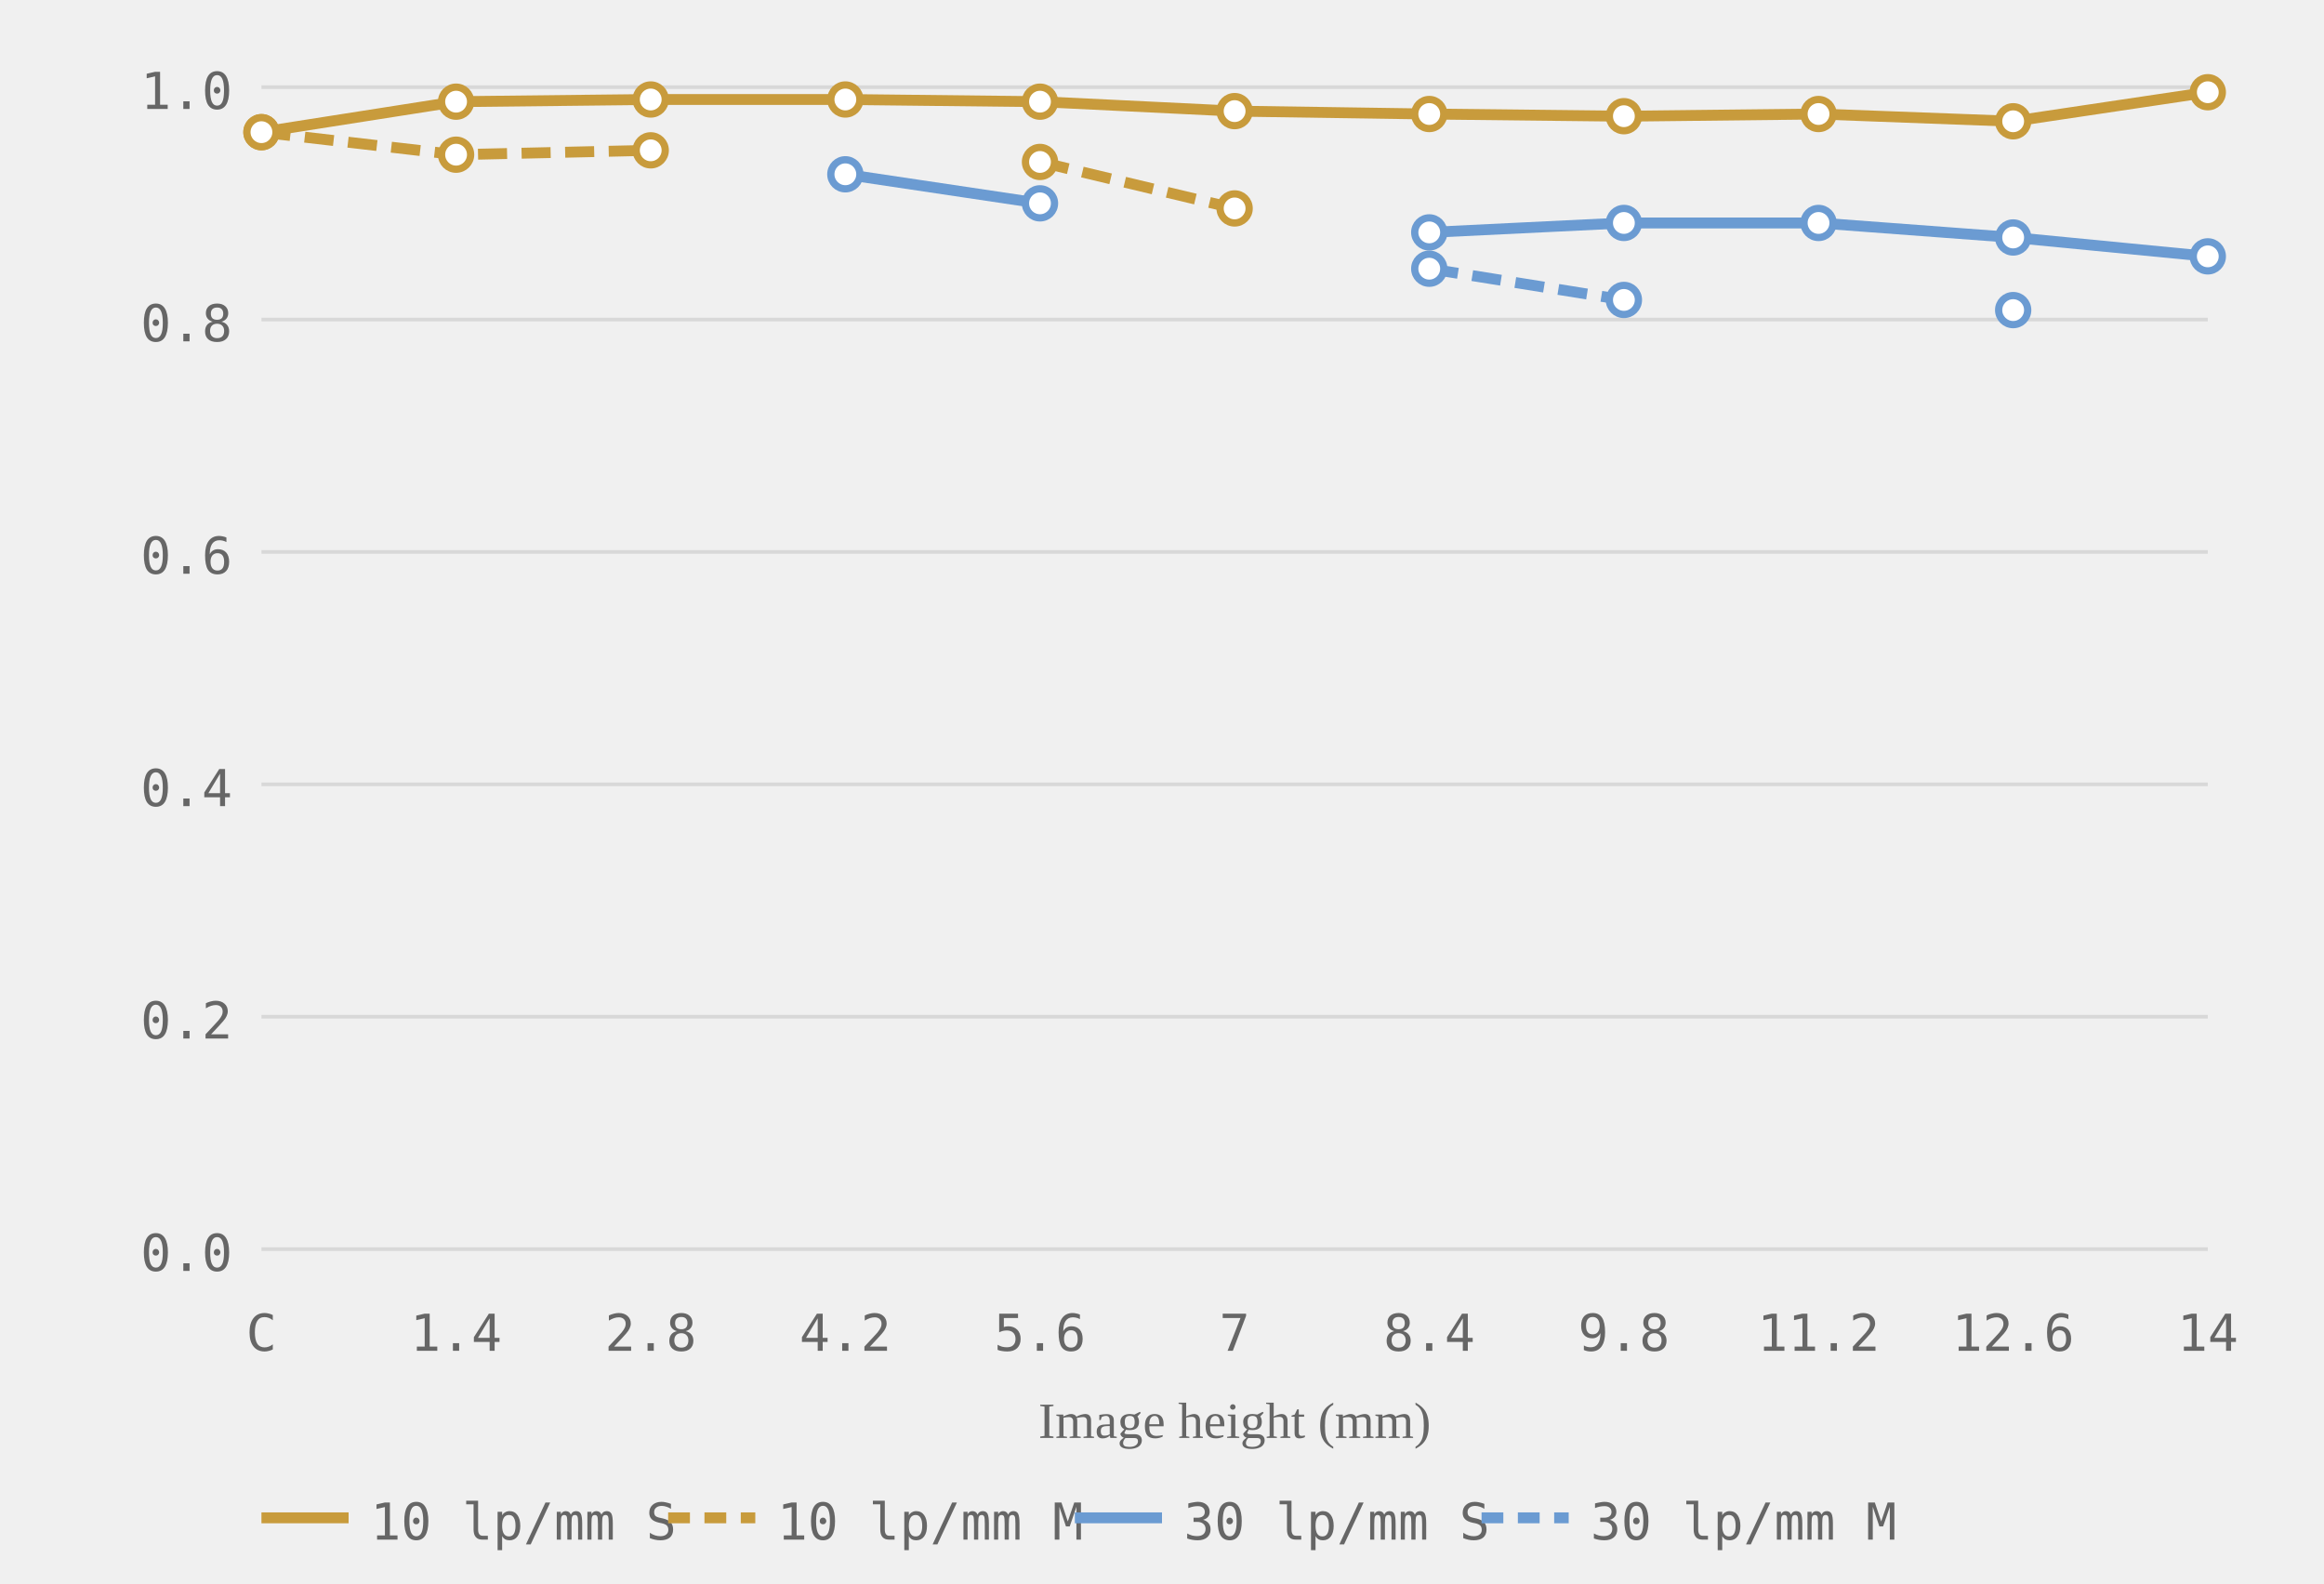
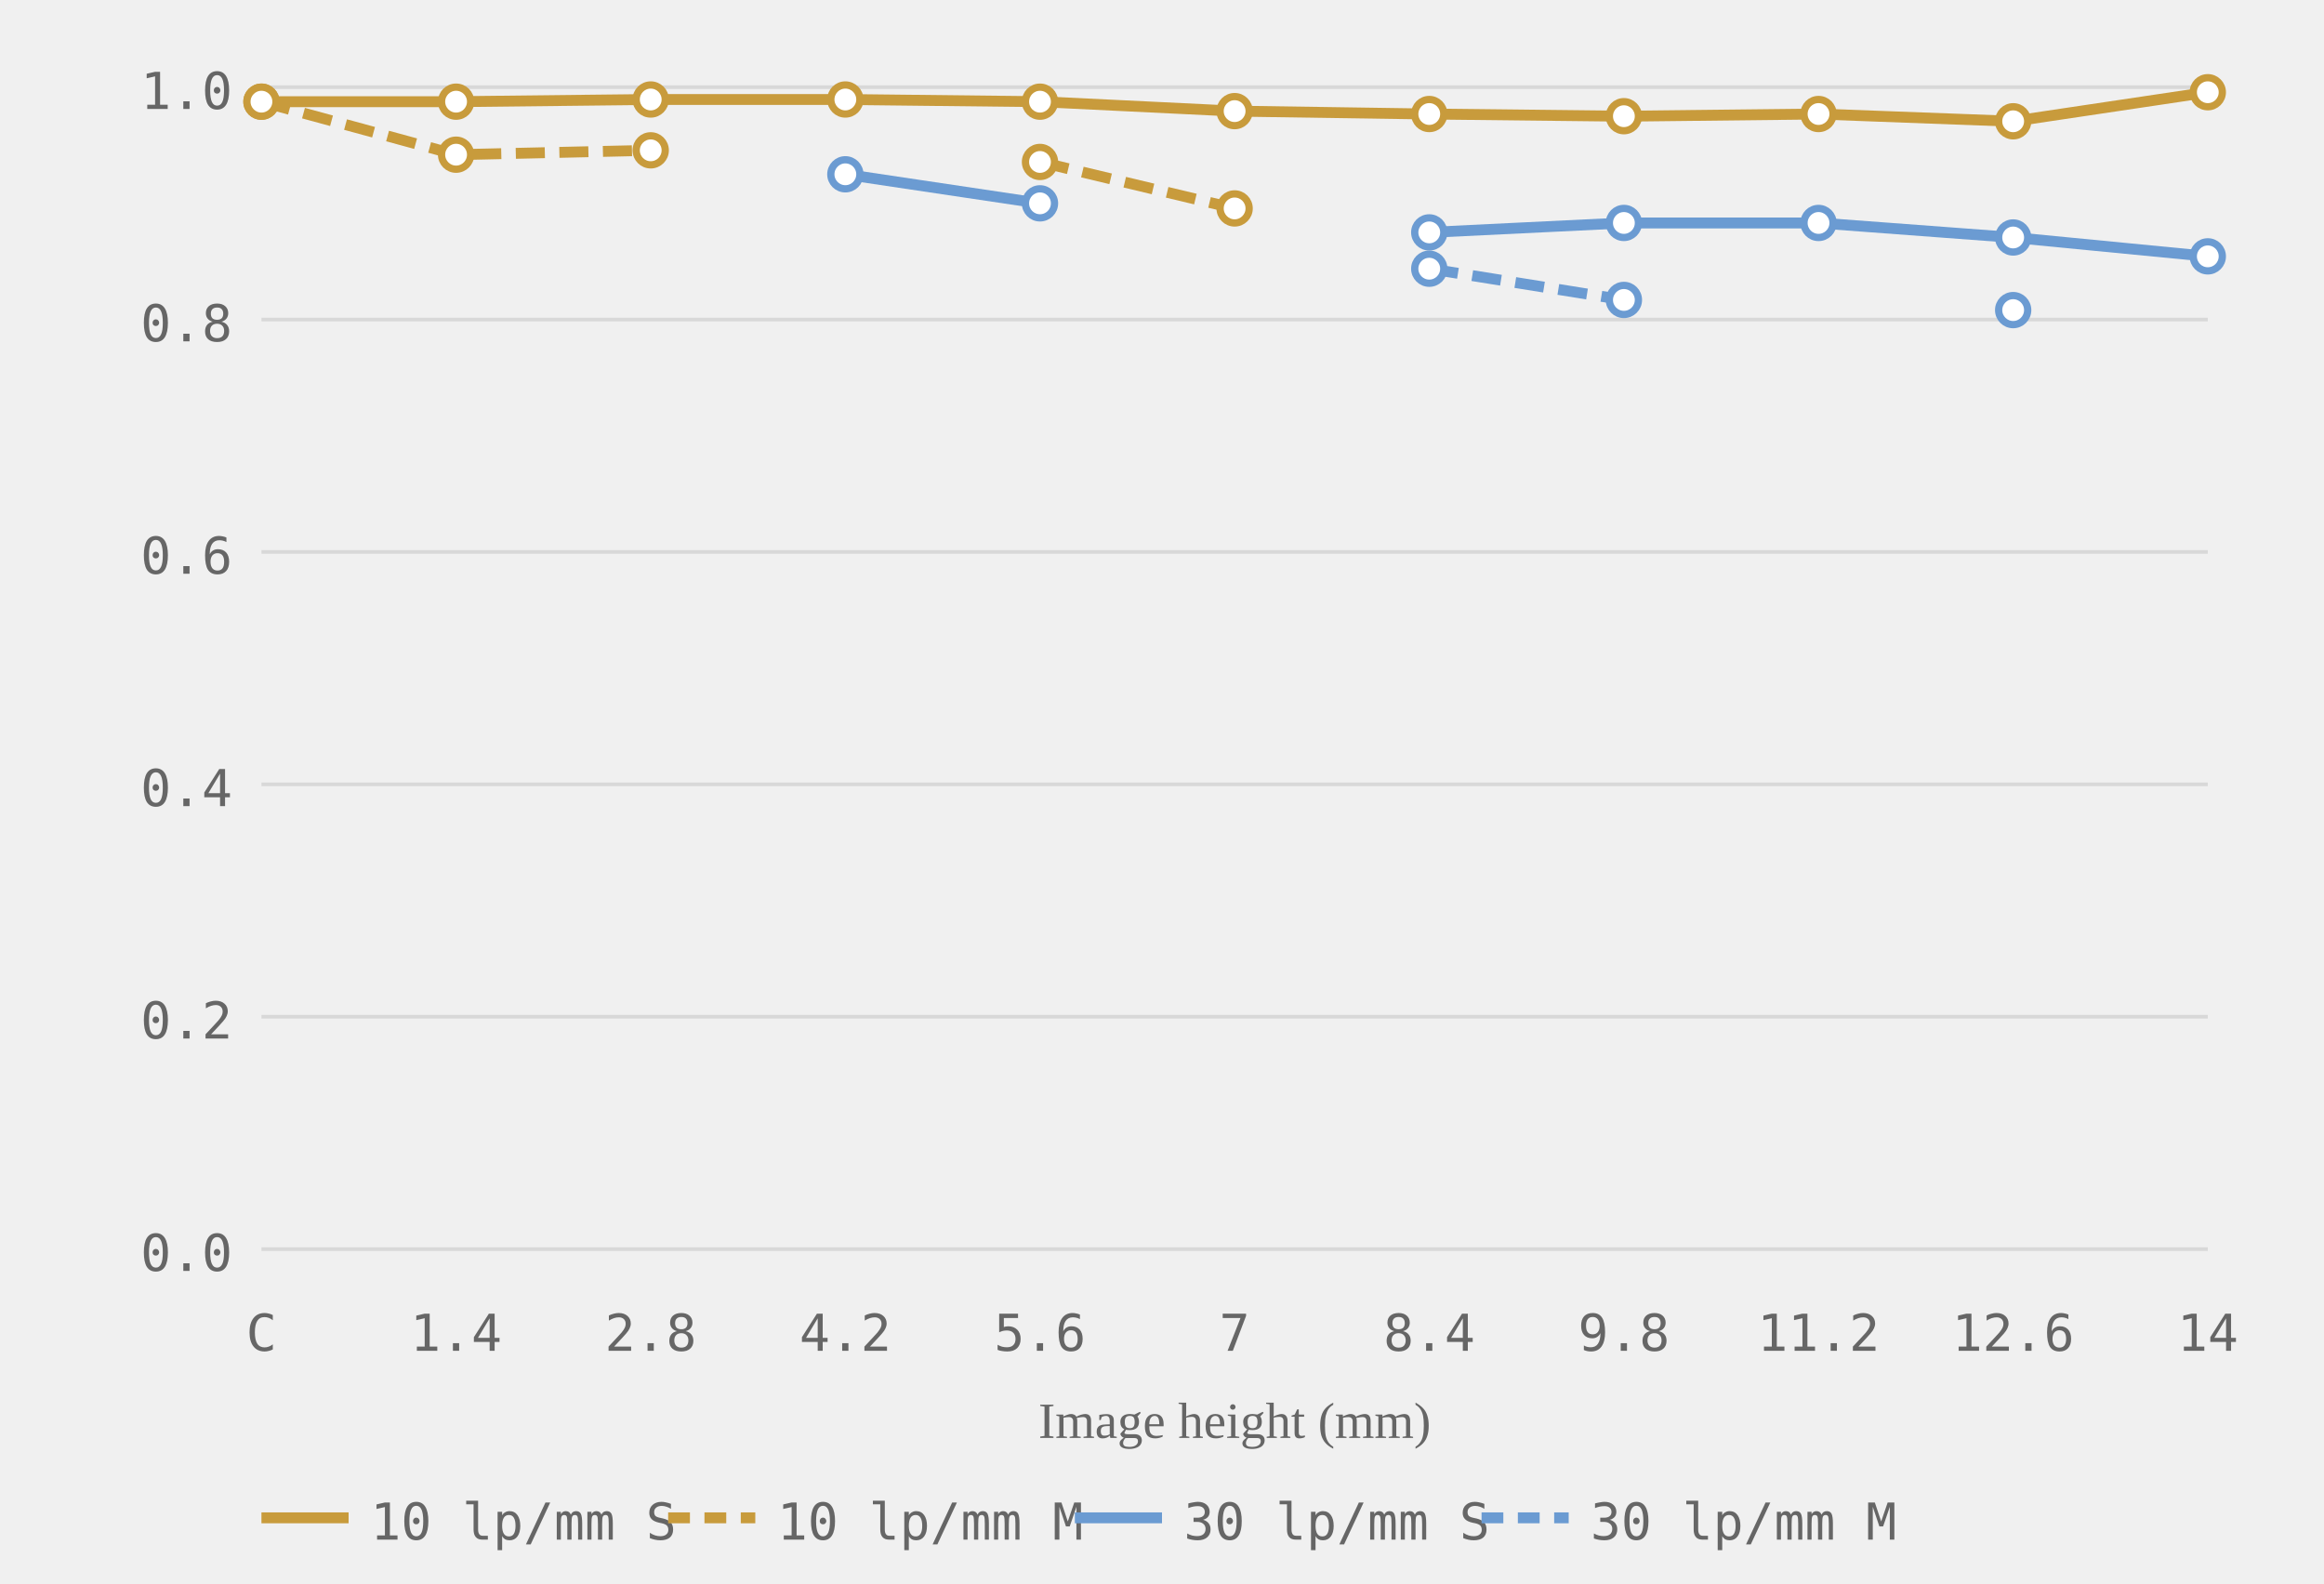
<svg xmlns="http://www.w3.org/2000/svg" viewBox="0 0 320 218" role="img" aria-label="MTF chart, generated from readings">
  <style>.grid-line { stroke: #d8d8d8; stroke-width: 0.5; }.axis-label { font-size: 7px; fill: #666666; font-family: ui-monospace, monospace; }.axis-y { text-anchor: end; }.axis-x { text-anchor: middle; }.axis-title { font-size: 7px; fill: #666666; text-anchor: middle; }.curve { fill: none; stroke-width: 1.5; }.curve-10 { stroke: #c89b3c; }.curve-30 { stroke: #6b9bd2; }.curve-m { stroke-dasharray: 4 2; }.dot { fill: white; stroke-width: 1; }.dot-10 { stroke: #c89b3c; }.dot-30 { stroke: #6b9bd2; }.legend-text { font-size: 7px; fill: #666666; font-family: ui-monospace, monospace; }</style>
  <line class="grid-line" x1="36" y1="172.0" x2="304" y2="172.0" />
  <line class="grid-line" x1="36" y1="140.0" x2="304" y2="140.0" />
  <line class="grid-line" x1="36" y1="108.0" x2="304" y2="108.0" />
  <line class="grid-line" x1="36" y1="76.0" x2="304" y2="76.0" />
  <line class="grid-line" x1="36" y1="44.0" x2="304" y2="44.0" />
  <line class="grid-line" x1="36" y1="12.0" x2="304" y2="12.0" />
  <text class="axis-label axis-y" x="32" y="175.0">0.0</text>
  <text class="axis-label axis-y" x="32" y="143.0">0.2</text>
  <text class="axis-label axis-y" x="32" y="111.0">0.4</text>
  <text class="axis-label axis-y" x="32" y="79.0">0.6</text>
  <text class="axis-label axis-y" x="32" y="47.0">0.8</text>
  <text class="axis-label axis-y" x="32" y="15.0">1.0</text>
  <text class="axis-label axis-x" x="36.0" y="186">C</text>
  <text class="axis-label axis-x" x="62.8" y="186">1.4</text>
  <text class="axis-label axis-x" x="89.6" y="186">2.8</text>
  <text class="axis-label axis-x" x="116.4" y="186">4.2</text>
  <text class="axis-label axis-x" x="143.2" y="186">5.6</text>
  <text class="axis-label axis-x" x="170.0" y="186">7</text>
  <text class="axis-label axis-x" x="196.8" y="186">8.4</text>
  <text class="axis-label axis-x" x="223.6" y="186">9.8</text>
  <text class="axis-label axis-x" x="250.4" y="186">11.2</text>
  <text class="axis-label axis-x" x="277.2" y="186">12.6</text>
  <text class="axis-label axis-x" x="304.0" y="186">14</text>
  <text class="axis-title" x="170.0" y="198">Image height (mm)</text>
-   <polyline class="curve curve-10" points="36.0,18.2 62.8,14.0 89.6,13.7 116.4,13.7 143.2,14.0 170.0,15.3 196.8,15.7 223.6,16.0 250.4,15.7 277.2,16.7 304.0,12.7" />
-   <polyline class="curve curve-10 curve-m" points="36.0,18.2 62.8,21.3 89.6,20.7" stroke-dasharray="4 2" />
+   <polyline class="curve curve-10" points="36.0,14.0 62.8,14.0 89.6,13.7 116.4,13.7 143.2,14.0 170.0,15.3 196.8,15.7 223.6,16.0 250.4,15.7 277.2,16.7 304.0,12.7" />
+   <polyline class="curve curve-10 curve-m" points="36.0,14.0 62.8,21.3 89.6,20.7" stroke-dasharray="4 2" />
  <polyline class="curve curve-10 curve-m" points="143.2,22.3 170.0,28.7" stroke-dasharray="4 2" />
  <polyline class="curve curve-30" points="116.4,24.0 143.2,28.0" />
  <polyline class="curve curve-30" points="196.8,32.0 223.6,30.7 250.4,30.7 277.2,32.7 304.0,35.3" />
  <polyline class="curve curve-30 curve-m" points="196.8,37.0 223.6,41.3" stroke-dasharray="4 2" />
-   <circle class="dot dot-10" cx="36.0" cy="18.2" r="2" />
+   <circle class="dot dot-10" cx="36.0" cy="14.0" r="2" />
  <circle class="dot dot-10" cx="62.8" cy="14.0" r="2" />
  <circle class="dot dot-10" cx="89.6" cy="13.7" r="2" />
  <circle class="dot dot-10" cx="116.4" cy="13.7" r="2" />
  <circle class="dot dot-10" cx="143.2" cy="14.0" r="2" />
  <circle class="dot dot-10" cx="170.0" cy="15.3" r="2" />
  <circle class="dot dot-10" cx="196.8" cy="15.7" r="2" />
  <circle class="dot dot-10" cx="223.6" cy="16.0" r="2" />
  <circle class="dot dot-10" cx="250.4" cy="15.7" r="2" />
  <circle class="dot dot-10" cx="277.2" cy="16.7" r="2" />
  <circle class="dot dot-10" cx="304.0" cy="12.7" r="2" />
-   <circle class="dot dot-10" cx="36.0" cy="18.2" r="2" />
+   <circle class="dot dot-10" cx="36.0" cy="14.0" r="2" />
  <circle class="dot dot-10" cx="62.8" cy="21.3" r="2" />
  <circle class="dot dot-10" cx="89.6" cy="20.7" r="2" />
  <circle class="dot dot-10" cx="143.2" cy="22.3" r="2" />
  <circle class="dot dot-10" cx="170.0" cy="28.7" r="2" />
  <circle class="dot dot-30" cx="116.4" cy="24.0" r="2" />
  <circle class="dot dot-30" cx="143.2" cy="28.0" r="2" />
  <circle class="dot dot-30" cx="196.8" cy="32.0" r="2" />
  <circle class="dot dot-30" cx="223.6" cy="30.7" r="2" />
  <circle class="dot dot-30" cx="250.4" cy="30.7" r="2" />
  <circle class="dot dot-30" cx="277.2" cy="32.7" r="2" />
  <circle class="dot dot-30" cx="304.0" cy="35.3" r="2" />
  <circle class="dot dot-30" cx="196.8" cy="37.0" r="2" />
  <circle class="dot dot-30" cx="223.6" cy="41.3" r="2" />
  <circle class="dot dot-30" cx="277.2" cy="42.7" r="2" />
  <line x1="36" y1="209" x2="48" y2="209" stroke="#c89b3c" stroke-width="1.5" />
  <text class="legend-text" x="51" y="212">10 lp/mm S</text>
  <line x1="92" y1="209" x2="104" y2="209" stroke="#c89b3c" stroke-width="1.5" stroke-dasharray="3 2" />
  <text class="legend-text" x="107" y="212">10 lp/mm M</text>
  <line x1="148" y1="209" x2="160" y2="209" stroke="#6b9bd2" stroke-width="1.5" />
  <text class="legend-text" x="163" y="212">30 lp/mm S</text>
  <line x1="204" y1="209" x2="216" y2="209" stroke="#6b9bd2" stroke-width="1.5" stroke-dasharray="3 2" />
  <text class="legend-text" x="219" y="212">30 lp/mm M</text>
</svg>
